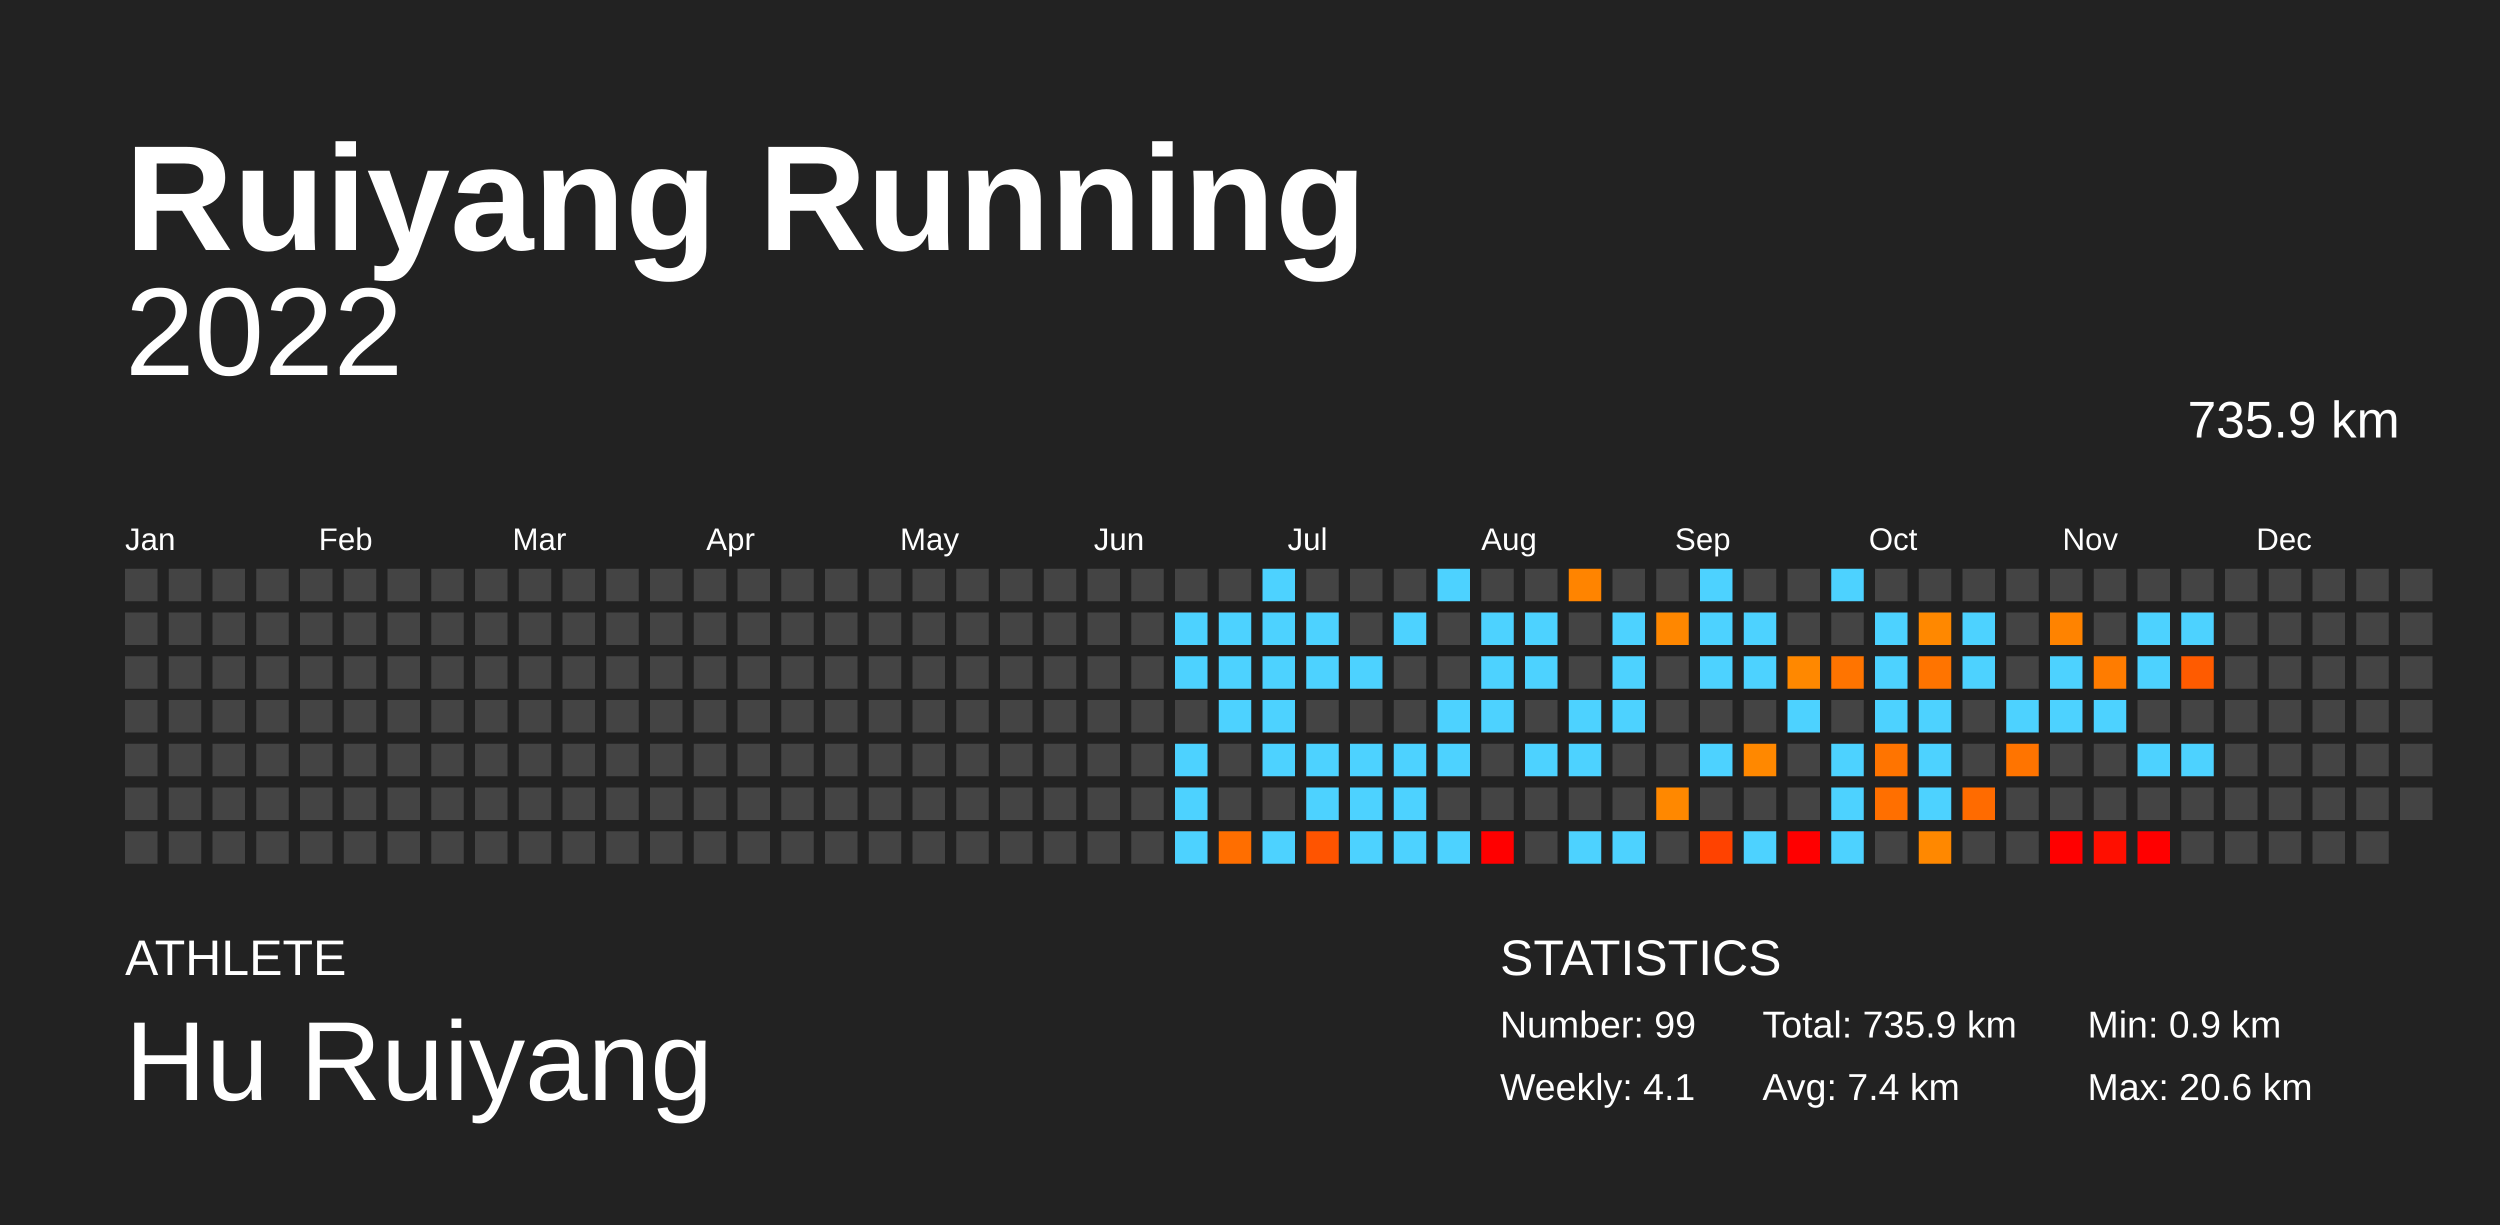
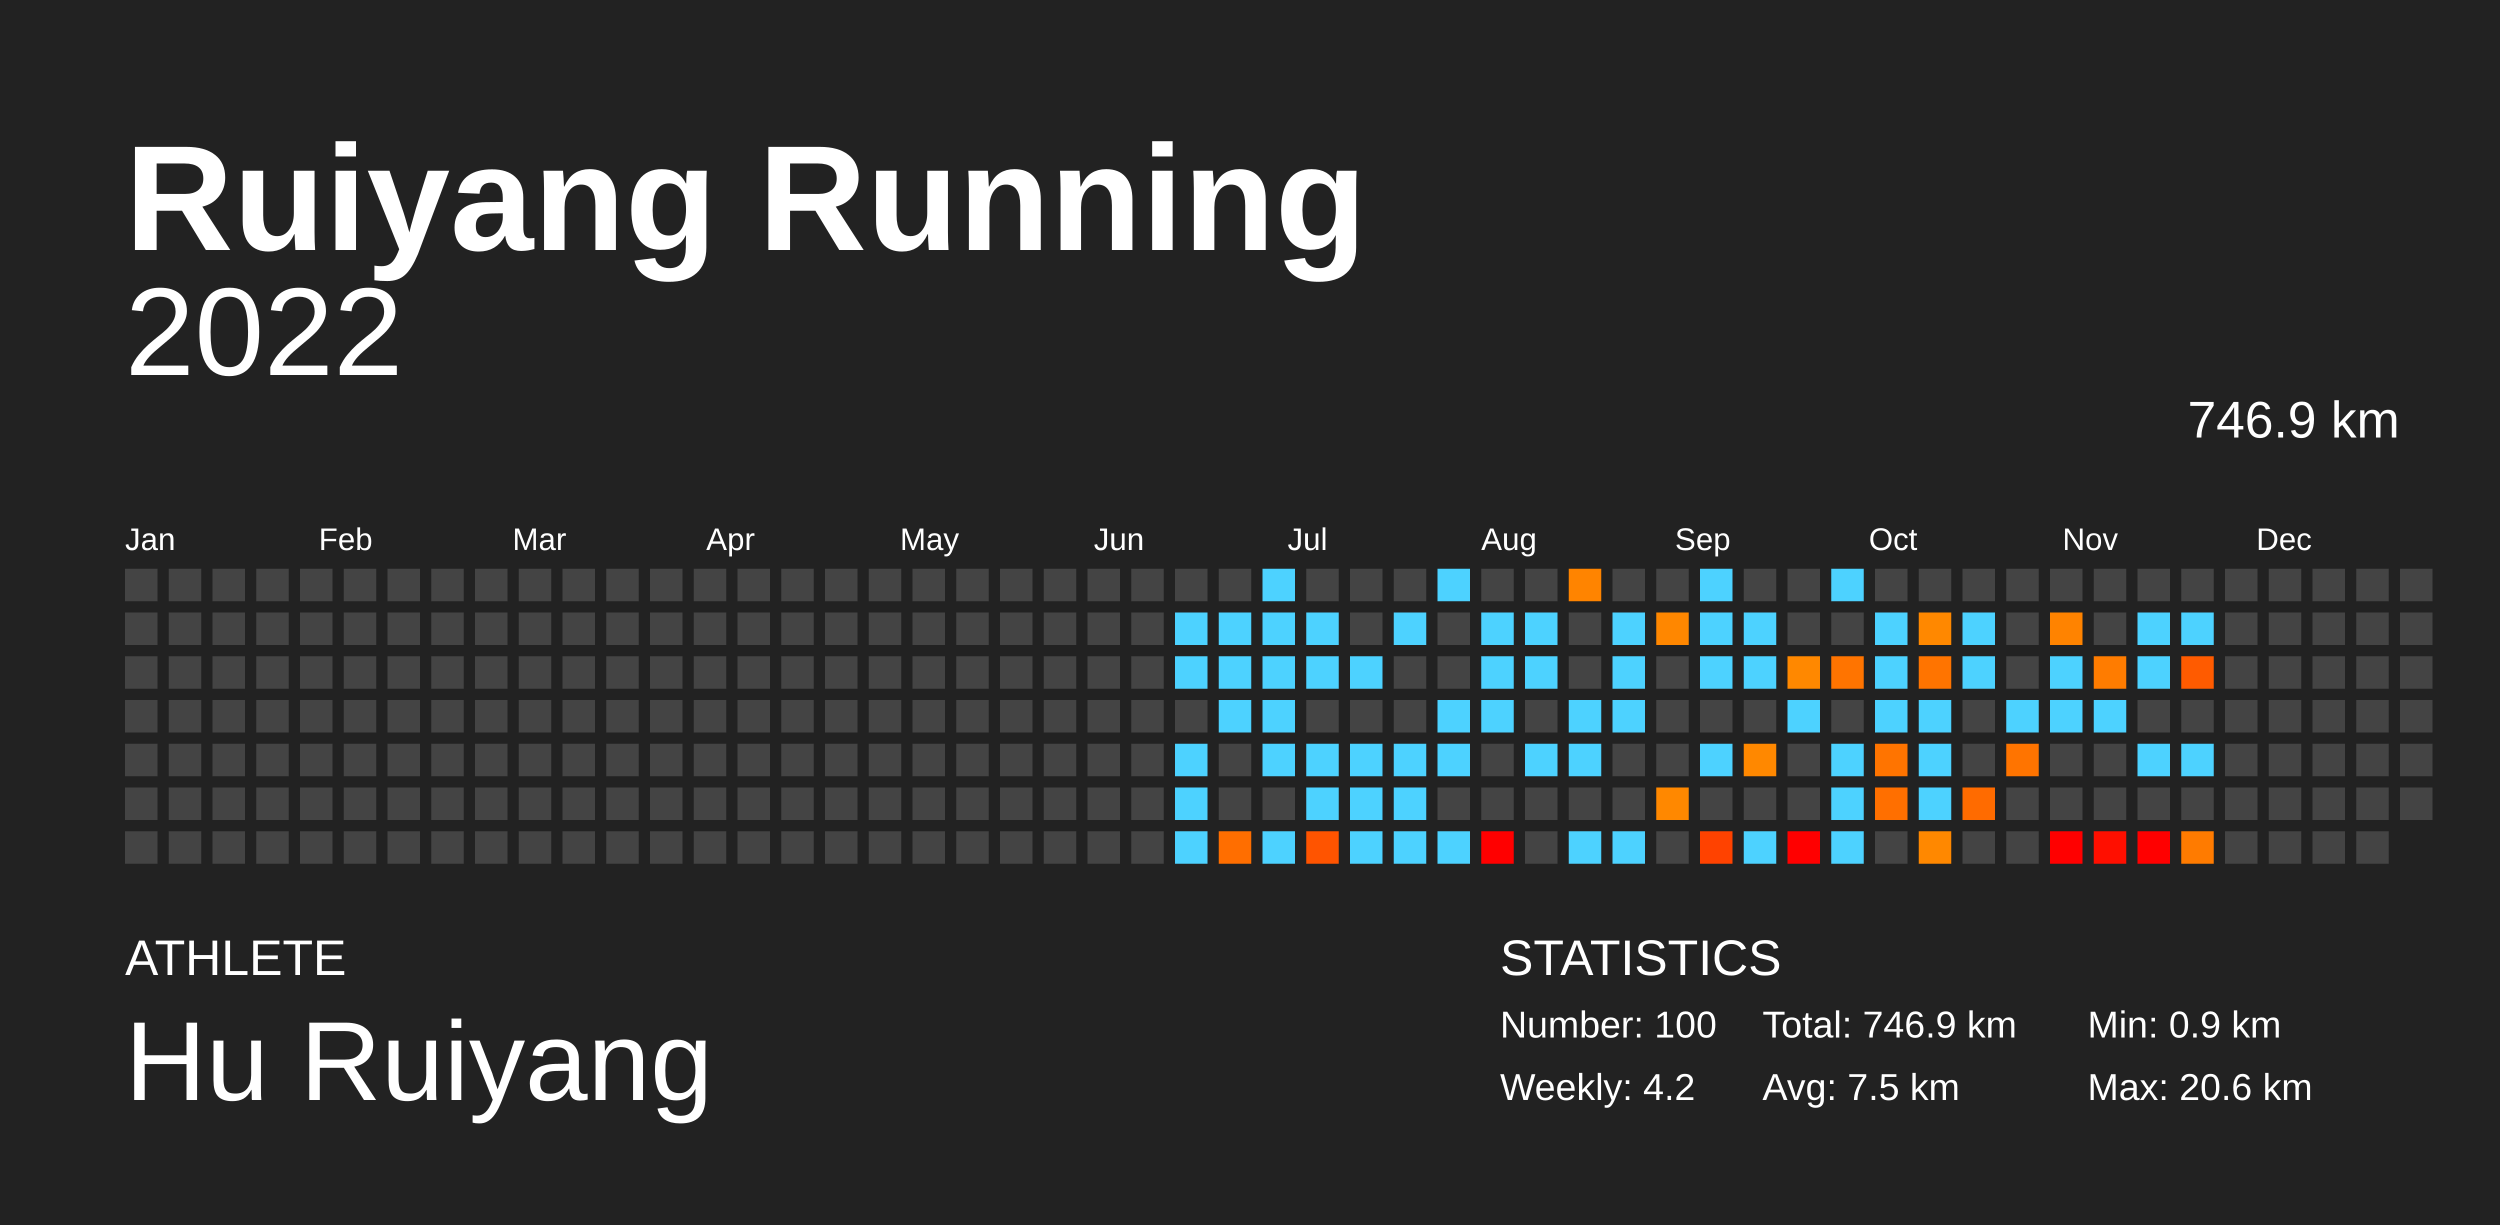
<svg xmlns="http://www.w3.org/2000/svg" baseProfile="full" height="98mm" version="1.1" viewBox="0,0,200,98" width="200mm">
  <defs />
  <rect fill="#222222" height="98" width="200" x="0" y="0" />
  <text fill="#FFFFFF" style="font-size:12px; font-family:Arial; font-weight:bold;" x="10" y="20">Ruiyang Running</text>
  <text fill="#FFFFFF" style="font-size:4px; font-family:Arial" x="10" y="78">ATHLETE</text>
  <text fill="#FFFFFF" style="font-size:9px; font-family:Arial" x="10" y="88">Hu Ruiyang</text>
  <text fill="#FFFFFF" style="font-size:4px; font-family:Arial" x="120" y="78">STATISTICS</text>
-   <text fill="#FFFFFF" style="font-size:3px; font-family:Arial" x="120" y="83">Number: 99</text>
-   <text fill="#FFFFFF" style="font-size:3px; font-family:Arial" x="120" y="88">Weekly: 4.1</text>
-   <text fill="#FFFFFF" style="font-size:3px; font-family:Arial" x="141" y="83">Total: 735.9 km</text>
-   <text fill="#FFFFFF" style="font-size:3px; font-family:Arial" x="141" y="88">Avg: 7.4 km</text>
+   <text fill="#FFFFFF" style="font-size:3px; font-family:Arial" x="120" y="83">Number: 100</text>
+   <text fill="#FFFFFF" style="font-size:3px; font-family:Arial" x="120" y="88">Weekly: 4.2</text>
+   <text fill="#FFFFFF" style="font-size:3px; font-family:Arial" x="141" y="83">Total: 746.9 km</text>
+   <text fill="#FFFFFF" style="font-size:3px; font-family:Arial" x="141" y="88">Avg: 7.5 km</text>
  <text fill="#FFFFFF" style="font-size:3px; font-family:Arial" x="167" y="83">Min: 0.9 km</text>
  <text fill="#FFFFFF" style="font-size:3px; font-family:Arial" x="167" y="88">Max: 20.6 km</text>
  <text alignment-baseline="hanging" fill="#FFFFFF" style="font-size:10.0px; font-family:Arial;" x="10" y="30">2022</text>
-   <text alignment-baseline="hanging" fill="#FFFFFF" style="font-size:4.125px; font-family:Arial;" x="175" y="35">735.9 km</text>
+   <text alignment-baseline="hanging" fill="#FFFFFF" style="font-size:4.125px; font-family:Arial;" x="175" y="35">746.9 km</text>
  <text fill="#FFFFFF" style="font-size:2.5px; font-family:Arial" x="10.0" y="44">Jan</text>
  <text fill="#FFFFFF" style="font-size:2.5px; font-family:Arial" x="25.5" y="44">Feb</text>
  <text fill="#FFFFFF" style="font-size:2.5px; font-family:Arial" x="41.0" y="44">Mar</text>
  <text fill="#FFFFFF" style="font-size:2.5px; font-family:Arial" x="56.5" y="44">Apr</text>
  <text fill="#FFFFFF" style="font-size:2.5px; font-family:Arial" x="72.0" y="44">May</text>
  <text fill="#FFFFFF" style="font-size:2.5px; font-family:Arial" x="87.5" y="44">Jun</text>
  <text fill="#FFFFFF" style="font-size:2.5px; font-family:Arial" x="103.0" y="44">Jul</text>
  <text fill="#FFFFFF" style="font-size:2.5px; font-family:Arial" x="118.5" y="44">Aug</text>
  <text fill="#FFFFFF" style="font-size:2.5px; font-family:Arial" x="134.0" y="44">Sep</text>
  <text fill="#FFFFFF" style="font-size:2.5px; font-family:Arial" x="149.5" y="44">Oct</text>
  <text fill="#FFFFFF" style="font-size:2.5px; font-family:Arial" x="165.0" y="44">Nov</text>
  <text fill="#FFFFFF" style="font-size:2.5px; font-family:Arial" x="180.5" y="44">Dec</text>
  <rect fill="#444444" height="2.6" width="2.6" x="10.0" y="45.5" />
  <rect fill="#444444" height="2.6" width="2.6" x="10.0" y="49.0" />
  <rect fill="#444444" height="2.6" width="2.6" x="10.0" y="52.5" />
  <rect fill="#444444" height="2.6" width="2.6" x="10.0" y="56.0" />
  <rect fill="#444444" height="2.6" width="2.6" x="10.0" y="59.5" />
  <rect fill="#444444" height="2.6" width="2.6" x="10.0" y="63.0" />
  <rect fill="#444444" height="2.6" width="2.6" x="10.0" y="66.5" />
  <rect fill="#444444" height="2.6" width="2.6" x="13.5" y="45.5" />
  <rect fill="#444444" height="2.6" width="2.6" x="13.5" y="49.0" />
  <rect fill="#444444" height="2.6" width="2.6" x="13.5" y="52.5" />
  <rect fill="#444444" height="2.6" width="2.6" x="13.5" y="56.0" />
  <rect fill="#444444" height="2.6" width="2.6" x="13.5" y="59.5" />
  <rect fill="#444444" height="2.6" width="2.6" x="13.5" y="63.0" />
  <rect fill="#444444" height="2.6" width="2.6" x="13.5" y="66.5" />
  <rect fill="#444444" height="2.6" width="2.6" x="17.0" y="45.5" />
  <rect fill="#444444" height="2.6" width="2.6" x="17.0" y="49.0" />
  <rect fill="#444444" height="2.6" width="2.6" x="17.0" y="52.5" />
  <rect fill="#444444" height="2.6" width="2.6" x="17.0" y="56.0" />
  <rect fill="#444444" height="2.6" width="2.6" x="17.0" y="59.5" />
  <rect fill="#444444" height="2.6" width="2.6" x="17.0" y="63.0" />
  <rect fill="#444444" height="2.6" width="2.6" x="17.0" y="66.5" />
  <rect fill="#444444" height="2.6" width="2.6" x="20.5" y="45.5" />
  <rect fill="#444444" height="2.6" width="2.6" x="20.5" y="49.0" />
  <rect fill="#444444" height="2.6" width="2.6" x="20.5" y="52.5" />
  <rect fill="#444444" height="2.6" width="2.6" x="20.5" y="56.0" />
  <rect fill="#444444" height="2.6" width="2.6" x="20.5" y="59.5" />
  <rect fill="#444444" height="2.6" width="2.6" x="20.5" y="63.0" />
  <rect fill="#444444" height="2.6" width="2.6" x="20.5" y="66.5" />
  <rect fill="#444444" height="2.6" width="2.6" x="24.0" y="45.5" />
  <rect fill="#444444" height="2.6" width="2.6" x="24.0" y="49.0" />
  <rect fill="#444444" height="2.6" width="2.6" x="24.0" y="52.5" />
  <rect fill="#444444" height="2.6" width="2.6" x="24.0" y="56.0" />
  <rect fill="#444444" height="2.6" width="2.6" x="24.0" y="59.5" />
  <rect fill="#444444" height="2.6" width="2.6" x="24.0" y="63.0" />
  <rect fill="#444444" height="2.6" width="2.6" x="24.0" y="66.5" />
  <rect fill="#444444" height="2.6" width="2.6" x="27.5" y="45.5" />
  <rect fill="#444444" height="2.6" width="2.6" x="27.5" y="49.0" />
  <rect fill="#444444" height="2.6" width="2.6" x="27.5" y="52.5" />
  <rect fill="#444444" height="2.6" width="2.6" x="27.5" y="56.0" />
  <rect fill="#444444" height="2.6" width="2.6" x="27.5" y="59.5" />
  <rect fill="#444444" height="2.6" width="2.6" x="27.5" y="63.0" />
  <rect fill="#444444" height="2.6" width="2.6" x="27.5" y="66.5" />
  <rect fill="#444444" height="2.6" width="2.6" x="31.0" y="45.5" />
  <rect fill="#444444" height="2.6" width="2.6" x="31.0" y="49.0" />
  <rect fill="#444444" height="2.6" width="2.6" x="31.0" y="52.5" />
  <rect fill="#444444" height="2.6" width="2.6" x="31.0" y="56.0" />
  <rect fill="#444444" height="2.6" width="2.6" x="31.0" y="59.5" />
  <rect fill="#444444" height="2.6" width="2.6" x="31.0" y="63.0" />
  <rect fill="#444444" height="2.6" width="2.6" x="31.0" y="66.5" />
  <rect fill="#444444" height="2.6" width="2.6" x="34.5" y="45.5" />
  <rect fill="#444444" height="2.6" width="2.6" x="34.5" y="49.0" />
  <rect fill="#444444" height="2.6" width="2.6" x="34.5" y="52.5" />
  <rect fill="#444444" height="2.6" width="2.6" x="34.5" y="56.0" />
  <rect fill="#444444" height="2.6" width="2.6" x="34.5" y="59.5" />
  <rect fill="#444444" height="2.6" width="2.6" x="34.5" y="63.0" />
  <rect fill="#444444" height="2.6" width="2.6" x="34.5" y="66.5" />
  <rect fill="#444444" height="2.6" width="2.6" x="38.0" y="45.5" />
  <rect fill="#444444" height="2.6" width="2.6" x="38.0" y="49.0" />
  <rect fill="#444444" height="2.6" width="2.6" x="38.0" y="52.5" />
  <rect fill="#444444" height="2.6" width="2.6" x="38.0" y="56.0" />
  <rect fill="#444444" height="2.6" width="2.6" x="38.0" y="59.5" />
  <rect fill="#444444" height="2.6" width="2.6" x="38.0" y="63.0" />
  <rect fill="#444444" height="2.6" width="2.6" x="38.0" y="66.5" />
  <rect fill="#444444" height="2.6" width="2.6" x="41.5" y="45.5" />
  <rect fill="#444444" height="2.6" width="2.6" x="41.5" y="49.0" />
  <rect fill="#444444" height="2.6" width="2.6" x="41.5" y="52.5" />
  <rect fill="#444444" height="2.6" width="2.6" x="41.5" y="56.0" />
  <rect fill="#444444" height="2.6" width="2.6" x="41.5" y="59.5" />
  <rect fill="#444444" height="2.6" width="2.6" x="41.5" y="63.0" />
  <rect fill="#444444" height="2.6" width="2.6" x="41.5" y="66.5" />
  <rect fill="#444444" height="2.6" width="2.6" x="45.0" y="45.5" />
  <rect fill="#444444" height="2.6" width="2.6" x="45.0" y="49.0" />
  <rect fill="#444444" height="2.6" width="2.6" x="45.0" y="52.5" />
  <rect fill="#444444" height="2.6" width="2.6" x="45.0" y="56.0" />
  <rect fill="#444444" height="2.6" width="2.6" x="45.0" y="59.5" />
  <rect fill="#444444" height="2.6" width="2.6" x="45.0" y="63.0" />
  <rect fill="#444444" height="2.6" width="2.6" x="45.0" y="66.5" />
  <rect fill="#444444" height="2.6" width="2.6" x="48.5" y="45.5" />
  <rect fill="#444444" height="2.6" width="2.6" x="48.5" y="49.0" />
  <rect fill="#444444" height="2.6" width="2.6" x="48.5" y="52.5" />
  <rect fill="#444444" height="2.6" width="2.6" x="48.5" y="56.0" />
  <rect fill="#444444" height="2.6" width="2.6" x="48.5" y="59.5" />
  <rect fill="#444444" height="2.6" width="2.6" x="48.5" y="63.0" />
  <rect fill="#444444" height="2.6" width="2.6" x="48.5" y="66.5" />
  <rect fill="#444444" height="2.6" width="2.6" x="52.0" y="45.5" />
  <rect fill="#444444" height="2.6" width="2.6" x="52.0" y="49.0" />
  <rect fill="#444444" height="2.6" width="2.6" x="52.0" y="52.5" />
  <rect fill="#444444" height="2.6" width="2.6" x="52.0" y="56.0" />
  <rect fill="#444444" height="2.6" width="2.6" x="52.0" y="59.5" />
  <rect fill="#444444" height="2.6" width="2.6" x="52.0" y="63.0" />
  <rect fill="#444444" height="2.6" width="2.6" x="52.0" y="66.5" />
  <rect fill="#444444" height="2.6" width="2.6" x="55.5" y="45.5" />
  <rect fill="#444444" height="2.6" width="2.6" x="55.5" y="49.0" />
  <rect fill="#444444" height="2.6" width="2.6" x="55.5" y="52.5" />
  <rect fill="#444444" height="2.6" width="2.6" x="55.5" y="56.0" />
  <rect fill="#444444" height="2.6" width="2.6" x="55.5" y="59.5" />
  <rect fill="#444444" height="2.6" width="2.6" x="55.5" y="63.0" />
  <rect fill="#444444" height="2.6" width="2.6" x="55.5" y="66.5" />
  <rect fill="#444444" height="2.6" width="2.6" x="59.0" y="45.5" />
  <rect fill="#444444" height="2.6" width="2.6" x="59.0" y="49.0" />
  <rect fill="#444444" height="2.6" width="2.6" x="59.0" y="52.5" />
  <rect fill="#444444" height="2.6" width="2.6" x="59.0" y="56.0" />
  <rect fill="#444444" height="2.6" width="2.6" x="59.0" y="59.5" />
  <rect fill="#444444" height="2.6" width="2.6" x="59.0" y="63.0" />
  <rect fill="#444444" height="2.6" width="2.6" x="59.0" y="66.5" />
  <rect fill="#444444" height="2.6" width="2.6" x="62.5" y="45.5" />
  <rect fill="#444444" height="2.6" width="2.6" x="62.5" y="49.0" />
  <rect fill="#444444" height="2.6" width="2.6" x="62.5" y="52.5" />
  <rect fill="#444444" height="2.6" width="2.6" x="62.5" y="56.0" />
  <rect fill="#444444" height="2.6" width="2.6" x="62.5" y="59.5" />
  <rect fill="#444444" height="2.6" width="2.6" x="62.5" y="63.0" />
  <rect fill="#444444" height="2.6" width="2.6" x="62.5" y="66.5" />
  <rect fill="#444444" height="2.6" width="2.6" x="66.0" y="45.5" />
  <rect fill="#444444" height="2.6" width="2.6" x="66.0" y="49.0" />
  <rect fill="#444444" height="2.6" width="2.6" x="66.0" y="52.5" />
  <rect fill="#444444" height="2.6" width="2.6" x="66.0" y="56.0" />
  <rect fill="#444444" height="2.6" width="2.6" x="66.0" y="59.5" />
  <rect fill="#444444" height="2.6" width="2.6" x="66.0" y="63.0" />
  <rect fill="#444444" height="2.6" width="2.6" x="66.0" y="66.5" />
  <rect fill="#444444" height="2.6" width="2.6" x="69.5" y="45.5" />
  <rect fill="#444444" height="2.6" width="2.6" x="69.5" y="49.0" />
  <rect fill="#444444" height="2.6" width="2.6" x="69.5" y="52.5" />
  <rect fill="#444444" height="2.6" width="2.6" x="69.5" y="56.0" />
  <rect fill="#444444" height="2.6" width="2.6" x="69.5" y="59.5" />
  <rect fill="#444444" height="2.6" width="2.6" x="69.5" y="63.0" />
  <rect fill="#444444" height="2.6" width="2.6" x="69.5" y="66.5" />
  <rect fill="#444444" height="2.6" width="2.6" x="73.0" y="45.5" />
  <rect fill="#444444" height="2.6" width="2.6" x="73.0" y="49.0" />
  <rect fill="#444444" height="2.6" width="2.6" x="73.0" y="52.5" />
  <rect fill="#444444" height="2.6" width="2.6" x="73.0" y="56.0" />
  <rect fill="#444444" height="2.6" width="2.6" x="73.0" y="59.5" />
  <rect fill="#444444" height="2.6" width="2.6" x="73.0" y="63.0" />
  <rect fill="#444444" height="2.6" width="2.6" x="73.0" y="66.5" />
  <rect fill="#444444" height="2.6" width="2.6" x="76.5" y="45.5" />
  <rect fill="#444444" height="2.6" width="2.6" x="76.5" y="49.0" />
  <rect fill="#444444" height="2.6" width="2.6" x="76.5" y="52.5" />
  <rect fill="#444444" height="2.6" width="2.6" x="76.5" y="56.0" />
  <rect fill="#444444" height="2.6" width="2.6" x="76.5" y="59.5" />
  <rect fill="#444444" height="2.6" width="2.6" x="76.5" y="63.0" />
  <rect fill="#444444" height="2.6" width="2.6" x="76.5" y="66.5" />
  <rect fill="#444444" height="2.6" width="2.6" x="80.0" y="45.5" />
  <rect fill="#444444" height="2.6" width="2.6" x="80.0" y="49.0" />
  <rect fill="#444444" height="2.6" width="2.6" x="80.0" y="52.5" />
  <rect fill="#444444" height="2.6" width="2.6" x="80.0" y="56.0" />
  <rect fill="#444444" height="2.6" width="2.6" x="80.0" y="59.5" />
  <rect fill="#444444" height="2.6" width="2.6" x="80.0" y="63.0" />
  <rect fill="#444444" height="2.6" width="2.6" x="80.0" y="66.5" />
  <rect fill="#444444" height="2.6" width="2.6" x="83.5" y="45.5" />
  <rect fill="#444444" height="2.6" width="2.6" x="83.5" y="49.0" />
  <rect fill="#444444" height="2.6" width="2.6" x="83.5" y="52.5" />
  <rect fill="#444444" height="2.6" width="2.6" x="83.5" y="56.0" />
  <rect fill="#444444" height="2.6" width="2.6" x="83.5" y="59.5" />
  <rect fill="#444444" height="2.6" width="2.6" x="83.5" y="63.0" />
  <rect fill="#444444" height="2.6" width="2.6" x="83.5" y="66.5" />
  <rect fill="#444444" height="2.6" width="2.6" x="87.0" y="45.5" />
  <rect fill="#444444" height="2.6" width="2.6" x="87.0" y="49.0" />
  <rect fill="#444444" height="2.6" width="2.6" x="87.0" y="52.5" />
  <rect fill="#444444" height="2.6" width="2.6" x="87.0" y="56.0" />
  <rect fill="#444444" height="2.6" width="2.6" x="87.0" y="59.5" />
  <rect fill="#444444" height="2.6" width="2.6" x="87.0" y="63.0" />
  <rect fill="#444444" height="2.6" width="2.6" x="87.0" y="66.5" />
  <rect fill="#444444" height="2.6" width="2.6" x="90.5" y="45.5" />
  <rect fill="#444444" height="2.6" width="2.6" x="90.5" y="49.0" />
  <rect fill="#444444" height="2.6" width="2.6" x="90.5" y="52.5" />
  <rect fill="#444444" height="2.6" width="2.6" x="90.5" y="56.0" />
  <rect fill="#444444" height="2.6" width="2.6" x="90.5" y="59.5" />
  <rect fill="#444444" height="2.6" width="2.6" x="90.5" y="63.0" />
  <rect fill="#444444" height="2.6" width="2.6" x="90.5" y="66.5" />
  <rect fill="#444444" height="2.6" width="2.6" x="94.0" y="45.5" />
  <rect fill="#4dd2ff" height="2.6" width="2.6" x="94.0" y="49.0" />
  <rect fill="#4dd2ff" height="2.6" width="2.6" x="94.0" y="52.5" />
  <rect fill="#444444" height="2.6" width="2.6" x="94.0" y="56.0" />
  <rect fill="#4dd2ff" height="2.6" width="2.6" x="94.0" y="59.5" />
  <rect fill="#4dd2ff" height="2.6" width="2.6" x="94.0" y="63.0" />
  <rect fill="#4dd2ff" height="2.6" width="2.6" x="94.0" y="66.5" />
  <rect fill="#444444" height="2.6" width="2.6" x="97.5" y="45.5" />
  <rect fill="#4dd2ff" height="2.6" width="2.6" x="97.5" y="49.0" />
  <rect fill="#4dd2ff" height="2.6" width="2.6" x="97.5" y="52.5" />
  <rect fill="#4dd2ff" height="2.6" width="2.6" x="97.5" y="56.0" />
  <rect fill="#444444" height="2.6" width="2.6" x="97.5" y="59.5" />
  <rect fill="#444444" height="2.6" width="2.6" x="97.5" y="63.0" />
  <rect fill="#ff6e00" height="2.6" width="2.6" x="97.5" y="66.5" />
  <rect fill="#4dd2ff" height="2.6" width="2.6" x="101.0" y="45.5" />
  <rect fill="#4dd2ff" height="2.6" width="2.6" x="101.0" y="49.0" />
  <rect fill="#4dd2ff" height="2.6" width="2.6" x="101.0" y="52.5" />
  <rect fill="#4dd2ff" height="2.6" width="2.6" x="101.0" y="56.0" />
  <rect fill="#4dd2ff" height="2.6" width="2.6" x="101.0" y="59.5" />
  <rect fill="#444444" height="2.6" width="2.6" x="101.0" y="63.0" />
  <rect fill="#4dd2ff" height="2.6" width="2.6" x="101.0" y="66.5" />
  <rect fill="#444444" height="2.6" width="2.6" x="104.5" y="45.5" />
  <rect fill="#4dd2ff" height="2.6" width="2.6" x="104.5" y="49.0" />
  <rect fill="#4dd2ff" height="2.6" width="2.6" x="104.5" y="52.5" />
  <rect fill="#444444" height="2.6" width="2.6" x="104.5" y="56.0" />
  <rect fill="#4dd2ff" height="2.6" width="2.6" x="104.5" y="59.5" />
  <rect fill="#4dd2ff" height="2.6" width="2.6" x="104.5" y="63.0" />
  <rect fill="#ff5400" height="2.6" width="2.6" x="104.5" y="66.5" />
  <rect fill="#444444" height="2.6" width="2.6" x="108.0" y="45.5" />
  <rect fill="#444444" height="2.6" width="2.6" x="108.0" y="49.0" />
  <rect fill="#4dd2ff" height="2.6" width="2.6" x="108.0" y="52.5" />
  <rect fill="#444444" height="2.6" width="2.6" x="108.0" y="56.0" />
  <rect fill="#4dd2ff" height="2.6" width="2.6" x="108.0" y="59.5" />
  <rect fill="#4dd2ff" height="2.6" width="2.6" x="108.0" y="63.0" />
  <rect fill="#4dd2ff" height="2.6" width="2.6" x="108.0" y="66.5" />
  <rect fill="#444444" height="2.6" width="2.6" x="111.5" y="45.5" />
  <rect fill="#4dd2ff" height="2.6" width="2.6" x="111.5" y="49.0" />
  <rect fill="#444444" height="2.6" width="2.6" x="111.5" y="52.5" />
  <rect fill="#444444" height="2.6" width="2.6" x="111.5" y="56.0" />
  <rect fill="#4dd2ff" height="2.6" width="2.6" x="111.5" y="59.5" />
  <rect fill="#4dd2ff" height="2.6" width="2.6" x="111.5" y="63.0" />
  <rect fill="#4dd2ff" height="2.6" width="2.6" x="111.5" y="66.5" />
  <rect fill="#4dd2ff" height="2.6" width="2.6" x="115.0" y="45.5" />
  <rect fill="#444444" height="2.6" width="2.6" x="115.0" y="49.0" />
  <rect fill="#444444" height="2.6" width="2.6" x="115.0" y="52.5" />
  <rect fill="#4dd2ff" height="2.6" width="2.6" x="115.0" y="56.0" />
  <rect fill="#4dd2ff" height="2.6" width="2.6" x="115.0" y="59.5" />
  <rect fill="#444444" height="2.6" width="2.6" x="115.0" y="63.0" />
  <rect fill="#4dd2ff" height="2.6" width="2.6" x="115.0" y="66.5" />
  <rect fill="#444444" height="2.6" width="2.6" x="118.5" y="45.5" />
  <rect fill="#4dd2ff" height="2.6" width="2.6" x="118.5" y="49.0" />
  <rect fill="#4dd2ff" height="2.6" width="2.6" x="118.5" y="52.5" />
  <rect fill="#4dd2ff" height="2.6" width="2.6" x="118.5" y="56.0" />
  <rect fill="#444444" height="2.6" width="2.6" x="118.5" y="59.5" />
  <rect fill="#444444" height="2.6" width="2.6" x="118.5" y="63.0" />
  <rect fill="red" height="2.6" width="2.6" x="118.5" y="66.5" />
  <rect fill="#444444" height="2.6" width="2.6" x="122.0" y="45.5" />
  <rect fill="#4dd2ff" height="2.6" width="2.6" x="122.0" y="49.0" />
  <rect fill="#4dd2ff" height="2.6" width="2.6" x="122.0" y="52.5" />
  <rect fill="#444444" height="2.6" width="2.6" x="122.0" y="56.0" />
  <rect fill="#4dd2ff" height="2.6" width="2.6" x="122.0" y="59.5" />
  <rect fill="#444444" height="2.6" width="2.6" x="122.0" y="63.0" />
  <rect fill="#444444" height="2.6" width="2.6" x="122.0" y="66.5" />
  <rect fill="#ff8400" height="2.6" width="2.6" x="125.5" y="45.5" />
  <rect fill="#444444" height="2.6" width="2.6" x="125.5" y="49.0" />
  <rect fill="#444444" height="2.6" width="2.6" x="125.5" y="52.5" />
  <rect fill="#4dd2ff" height="2.6" width="2.6" x="125.5" y="56.0" />
  <rect fill="#4dd2ff" height="2.6" width="2.6" x="125.5" y="59.5" />
  <rect fill="#444444" height="2.6" width="2.6" x="125.5" y="63.0" />
  <rect fill="#4dd2ff" height="2.6" width="2.6" x="125.5" y="66.5" />
  <rect fill="#444444" height="2.6" width="2.6" x="129.0" y="45.5" />
  <rect fill="#4dd2ff" height="2.6" width="2.6" x="129.0" y="49.0" />
  <rect fill="#4dd2ff" height="2.6" width="2.6" x="129.0" y="52.5" />
  <rect fill="#4dd2ff" height="2.6" width="2.6" x="129.0" y="56.0" />
  <rect fill="#444444" height="2.6" width="2.6" x="129.0" y="59.5" />
  <rect fill="#444444" height="2.6" width="2.6" x="129.0" y="63.0" />
  <rect fill="#4dd2ff" height="2.6" width="2.6" x="129.0" y="66.5" />
  <rect fill="#444444" height="2.6" width="2.6" x="132.5" y="45.5" />
  <rect fill="#ff8700" height="2.6" width="2.6" x="132.5" y="49.0" />
  <rect fill="#444444" height="2.6" width="2.6" x="132.5" y="52.5" />
  <rect fill="#444444" height="2.6" width="2.6" x="132.5" y="56.0" />
  <rect fill="#444444" height="2.6" width="2.6" x="132.5" y="59.5" />
  <rect fill="#ff8800" height="2.6" width="2.6" x="132.5" y="63.0" />
  <rect fill="#444444" height="2.6" width="2.6" x="132.5" y="66.5" />
  <rect fill="#4dd2ff" height="2.6" width="2.6" x="136.0" y="45.5" />
  <rect fill="#4dd2ff" height="2.6" width="2.6" x="136.0" y="49.0" />
  <rect fill="#4dd2ff" height="2.6" width="2.6" x="136.0" y="52.5" />
  <rect fill="#444444" height="2.6" width="2.6" x="136.0" y="56.0" />
  <rect fill="#4dd2ff" height="2.6" width="2.6" x="136.0" y="59.5" />
  <rect fill="#444444" height="2.6" width="2.6" x="136.0" y="63.0" />
  <rect fill="#ff4200" height="2.6" width="2.6" x="136.0" y="66.5" />
  <rect fill="#444444" height="2.6" width="2.6" x="139.5" y="45.5" />
  <rect fill="#4dd2ff" height="2.6" width="2.6" x="139.5" y="49.0" />
  <rect fill="#4dd2ff" height="2.6" width="2.6" x="139.5" y="52.5" />
  <rect fill="#444444" height="2.6" width="2.6" x="139.5" y="56.0" />
  <rect fill="#ff8800" height="2.6" width="2.6" x="139.5" y="59.5" />
  <rect fill="#444444" height="2.6" width="2.6" x="139.5" y="63.0" />
  <rect fill="#4dd2ff" height="2.6" width="2.6" x="139.5" y="66.5" />
  <rect fill="#444444" height="2.6" width="2.6" x="143.0" y="45.5" />
  <rect fill="#444444" height="2.6" width="2.6" x="143.0" y="49.0" />
  <rect fill="#ff8800" height="2.6" width="2.6" x="143.0" y="52.5" />
  <rect fill="#4dd2ff" height="2.6" width="2.6" x="143.0" y="56.0" />
  <rect fill="#444444" height="2.6" width="2.6" x="143.0" y="59.5" />
  <rect fill="#444444" height="2.6" width="2.6" x="143.0" y="63.0" />
  <rect fill="red" height="2.6" width="2.6" x="143.0" y="66.5" />
  <rect fill="#4dd2ff" height="2.6" width="2.6" x="146.5" y="45.5" />
  <rect fill="#444444" height="2.6" width="2.6" x="146.5" y="49.0" />
  <rect fill="#ff7400" height="2.6" width="2.6" x="146.5" y="52.5" />
  <rect fill="#444444" height="2.6" width="2.6" x="146.5" y="56.0" />
  <rect fill="#4dd2ff" height="2.6" width="2.6" x="146.5" y="59.5" />
  <rect fill="#4dd2ff" height="2.6" width="2.6" x="146.5" y="63.0" />
  <rect fill="#4dd2ff" height="2.6" width="2.6" x="146.5" y="66.5" />
  <rect fill="#444444" height="2.6" width="2.6" x="150.0" y="45.5" />
  <rect fill="#4dd2ff" height="2.6" width="2.6" x="150.0" y="49.0" />
  <rect fill="#4dd2ff" height="2.6" width="2.6" x="150.0" y="52.5" />
  <rect fill="#4dd2ff" height="2.6" width="2.6" x="150.0" y="56.0" />
  <rect fill="#ff7400" height="2.6" width="2.6" x="150.0" y="59.5" />
  <rect fill="#ff6f00" height="2.6" width="2.6" x="150.0" y="63.0" />
  <rect fill="#444444" height="2.6" width="2.6" x="150.0" y="66.5" />
  <rect fill="#444444" height="2.6" width="2.6" x="153.5" y="45.5" />
  <rect fill="#ff8800" height="2.6" width="2.6" x="153.5" y="49.0" />
  <rect fill="#ff7400" height="2.6" width="2.6" x="153.5" y="52.5" />
  <rect fill="#4dd2ff" height="2.6" width="2.6" x="153.5" y="56.0" />
  <rect fill="#4dd2ff" height="2.6" width="2.6" x="153.5" y="59.5" />
  <rect fill="#4dd2ff" height="2.6" width="2.6" x="153.5" y="63.0" />
  <rect fill="#ff8800" height="2.6" width="2.6" x="153.5" y="66.5" />
  <rect fill="#444444" height="2.6" width="2.6" x="157.0" y="45.5" />
  <rect fill="#4dd2ff" height="2.6" width="2.6" x="157.0" y="49.0" />
  <rect fill="#4dd2ff" height="2.6" width="2.6" x="157.0" y="52.5" />
  <rect fill="#444444" height="2.6" width="2.6" x="157.0" y="56.0" />
  <rect fill="#444444" height="2.6" width="2.6" x="157.0" y="59.5" />
  <rect fill="#ff6b00" height="2.6" width="2.6" x="157.0" y="63.0" />
  <rect fill="#444444" height="2.6" width="2.6" x="157.0" y="66.5" />
  <rect fill="#444444" height="2.6" width="2.6" x="160.5" y="45.5" />
  <rect fill="#444444" height="2.6" width="2.6" x="160.5" y="49.0" />
  <rect fill="#444444" height="2.6" width="2.6" x="160.5" y="52.5" />
  <rect fill="#4dd2ff" height="2.6" width="2.6" x="160.5" y="56.0" />
  <rect fill="#ff7400" height="2.6" width="2.6" x="160.5" y="59.5" />
  <rect fill="#444444" height="2.6" width="2.6" x="160.5" y="63.0" />
  <rect fill="#444444" height="2.6" width="2.6" x="160.5" y="66.5" />
  <rect fill="#444444" height="2.6" width="2.6" x="164.0" y="45.5" />
  <rect fill="#ff8300" height="2.6" width="2.6" x="164.0" y="49.0" />
  <rect fill="#4dd2ff" height="2.6" width="2.6" x="164.0" y="52.5" />
  <rect fill="#4dd2ff" height="2.6" width="2.6" x="164.0" y="56.0" />
  <rect fill="#444444" height="2.6" width="2.6" x="164.0" y="59.5" />
  <rect fill="#444444" height="2.6" width="2.6" x="164.0" y="63.0" />
  <rect fill="red" height="2.6" width="2.6" x="164.0" y="66.5" />
  <rect fill="#444444" height="2.6" width="2.6" x="167.5" y="45.5" />
  <rect fill="#444444" height="2.6" width="2.6" x="167.5" y="49.0" />
  <rect fill="#ff7c00" height="2.6" width="2.6" x="167.5" y="52.5" />
  <rect fill="#4dd2ff" height="2.6" width="2.6" x="167.5" y="56.0" />
  <rect fill="#444444" height="2.6" width="2.6" x="167.5" y="59.5" />
  <rect fill="#444444" height="2.6" width="2.6" x="167.5" y="63.0" />
  <rect fill="#ff0f00" height="2.6" width="2.6" x="167.5" y="66.5" />
  <rect fill="#444444" height="2.6" width="2.6" x="171.0" y="45.5" />
  <rect fill="#4dd2ff" height="2.6" width="2.6" x="171.0" y="49.0" />
  <rect fill="#4dd2ff" height="2.6" width="2.6" x="171.0" y="52.5" />
  <rect fill="#444444" height="2.6" width="2.6" x="171.0" y="56.0" />
  <rect fill="#4dd2ff" height="2.6" width="2.6" x="171.0" y="59.5" />
  <rect fill="#444444" height="2.6" width="2.6" x="171.0" y="63.0" />
  <rect fill="red" height="2.6" width="2.6" x="171.0" y="66.5" />
  <rect fill="#444444" height="2.6" width="2.6" x="174.5" y="45.5" />
  <rect fill="#4dd2ff" height="2.6" width="2.6" x="174.5" y="49.0" />
  <rect fill="#ff5b00" height="2.6" width="2.6" x="174.5" y="52.5" />
  <rect fill="#444444" height="2.6" width="2.6" x="174.5" y="56.0" />
  <rect fill="#4dd2ff" height="2.6" width="2.6" x="174.5" y="59.5" />
  <rect fill="#444444" height="2.6" width="2.6" x="174.5" y="63.0" />
-   <rect fill="#444444" height="2.6" width="2.6" x="174.5" y="66.5" />
+   <rect fill="#ff7b00" height="2.6" width="2.6" x="174.5" y="66.5" />
  <rect fill="#444444" height="2.6" width="2.6" x="178.0" y="45.5" />
  <rect fill="#444444" height="2.6" width="2.6" x="178.0" y="49.0" />
  <rect fill="#444444" height="2.6" width="2.6" x="178.0" y="52.5" />
  <rect fill="#444444" height="2.6" width="2.6" x="178.0" y="56.0" />
  <rect fill="#444444" height="2.6" width="2.6" x="178.0" y="59.5" />
  <rect fill="#444444" height="2.6" width="2.6" x="178.0" y="63.0" />
  <rect fill="#444444" height="2.6" width="2.6" x="178.0" y="66.5" />
  <rect fill="#444444" height="2.6" width="2.6" x="181.5" y="45.5" />
  <rect fill="#444444" height="2.6" width="2.6" x="181.5" y="49.0" />
  <rect fill="#444444" height="2.6" width="2.6" x="181.5" y="52.5" />
  <rect fill="#444444" height="2.6" width="2.6" x="181.5" y="56.0" />
  <rect fill="#444444" height="2.6" width="2.6" x="181.5" y="59.5" />
  <rect fill="#444444" height="2.6" width="2.6" x="181.5" y="63.0" />
  <rect fill="#444444" height="2.6" width="2.6" x="181.5" y="66.5" />
  <rect fill="#444444" height="2.6" width="2.6" x="185.0" y="45.5" />
  <rect fill="#444444" height="2.6" width="2.6" x="185.0" y="49.0" />
  <rect fill="#444444" height="2.6" width="2.6" x="185.0" y="52.5" />
  <rect fill="#444444" height="2.6" width="2.6" x="185.0" y="56.0" />
  <rect fill="#444444" height="2.6" width="2.6" x="185.0" y="59.5" />
  <rect fill="#444444" height="2.6" width="2.6" x="185.0" y="63.0" />
  <rect fill="#444444" height="2.6" width="2.6" x="185.0" y="66.5" />
  <rect fill="#444444" height="2.6" width="2.6" x="188.5" y="45.5" />
  <rect fill="#444444" height="2.6" width="2.6" x="188.5" y="49.0" />
  <rect fill="#444444" height="2.6" width="2.6" x="188.5" y="52.5" />
  <rect fill="#444444" height="2.6" width="2.6" x="188.5" y="56.0" />
  <rect fill="#444444" height="2.6" width="2.6" x="188.5" y="59.5" />
  <rect fill="#444444" height="2.6" width="2.6" x="188.5" y="63.0" />
  <rect fill="#444444" height="2.6" width="2.6" x="188.5" y="66.5" />
  <rect fill="#444444" height="2.6" width="2.6" x="192.0" y="45.5" />
  <rect fill="#444444" height="2.6" width="2.6" x="192.0" y="49.0" />
  <rect fill="#444444" height="2.6" width="2.6" x="192.0" y="52.5" />
  <rect fill="#444444" height="2.6" width="2.6" x="192.0" y="56.0" />
  <rect fill="#444444" height="2.6" width="2.6" x="192.0" y="59.5" />
  <rect fill="#444444" height="2.6" width="2.6" x="192.0" y="63.0" />
</svg>
